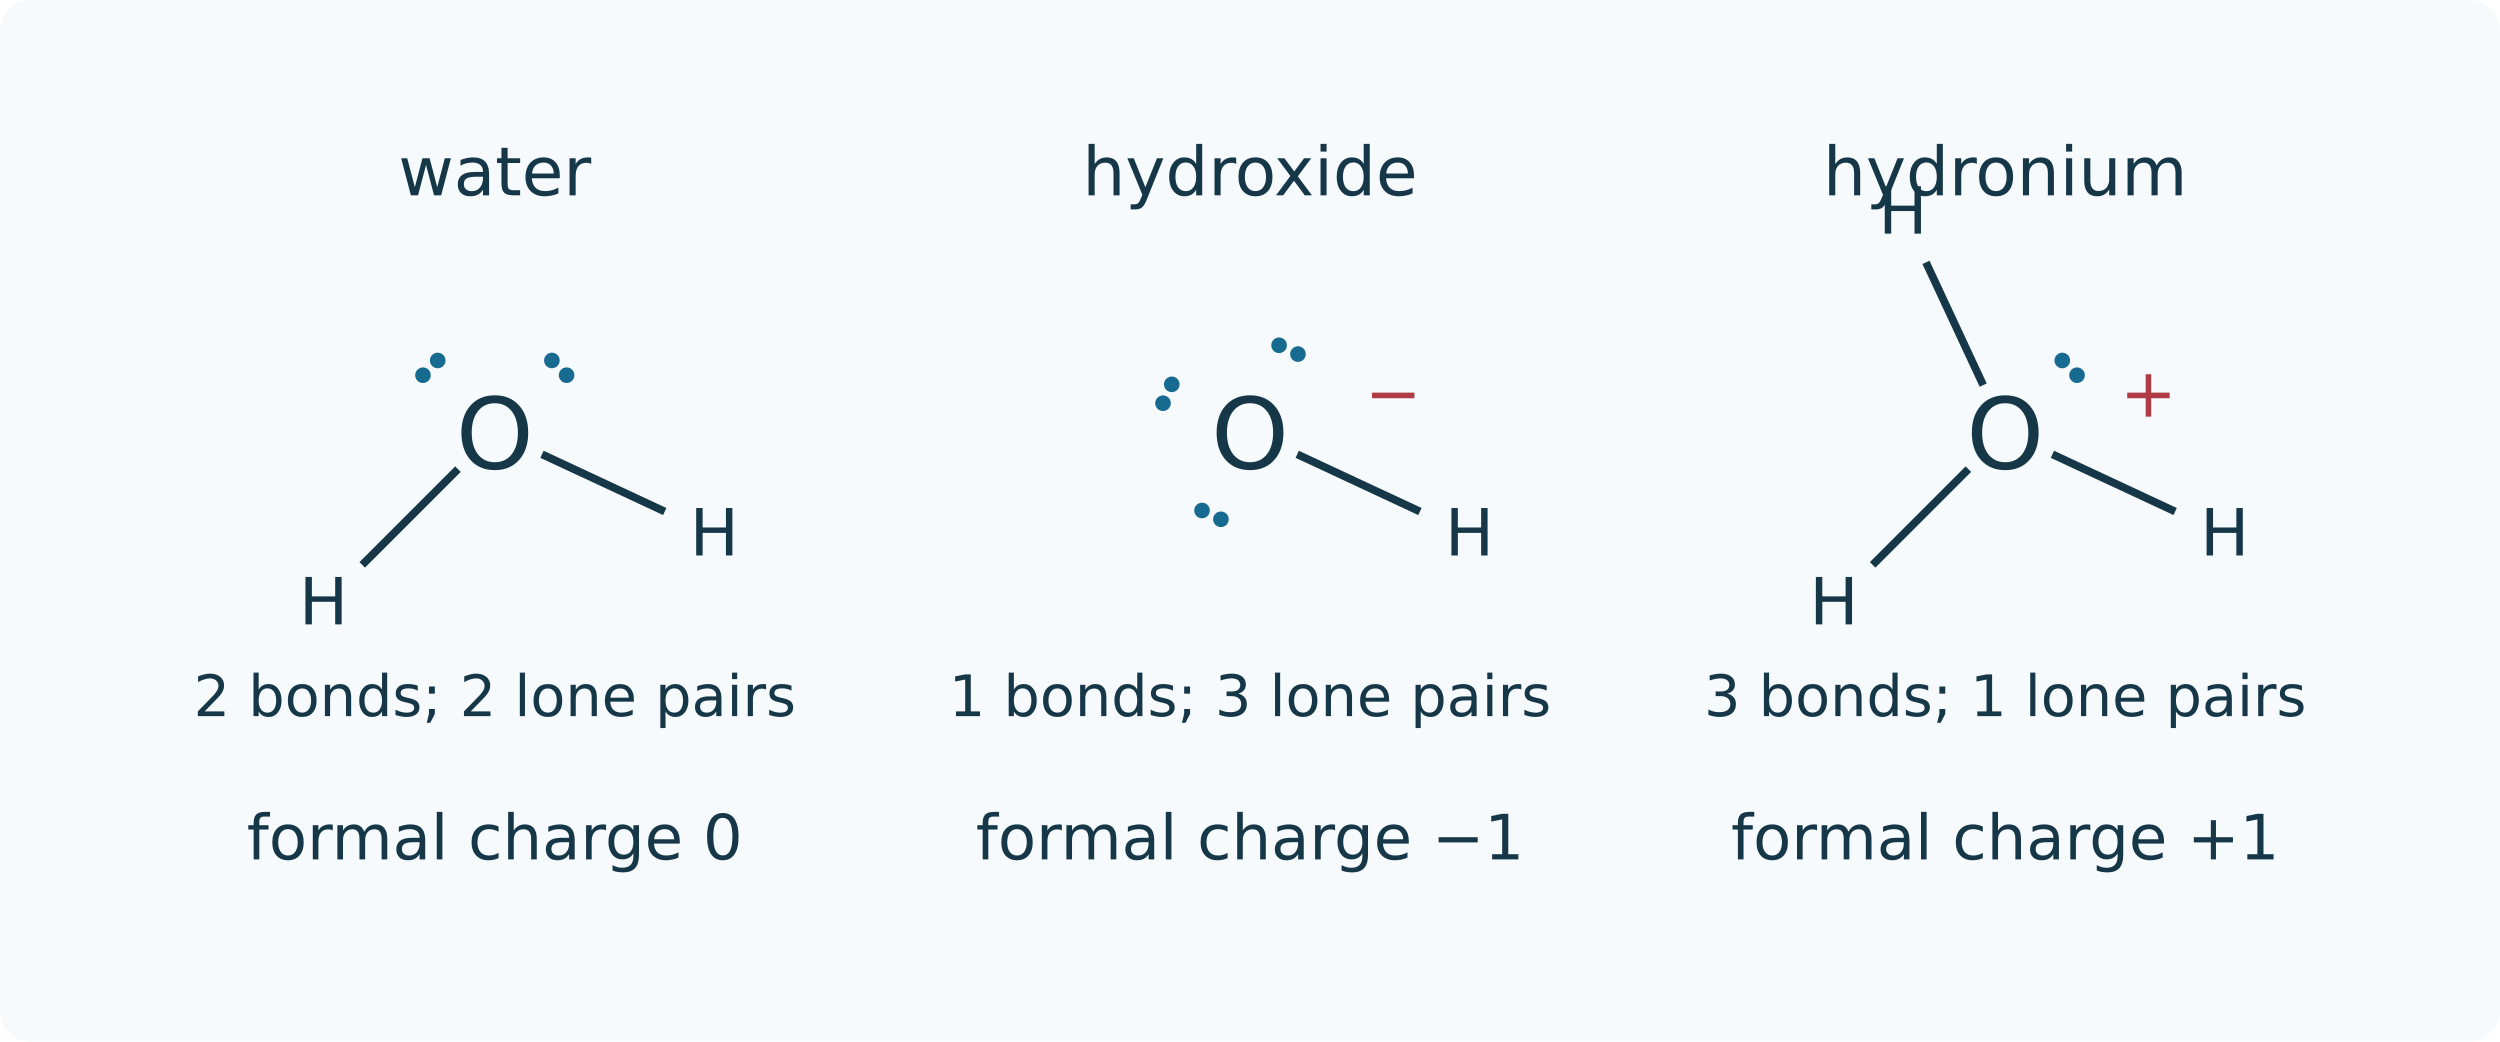
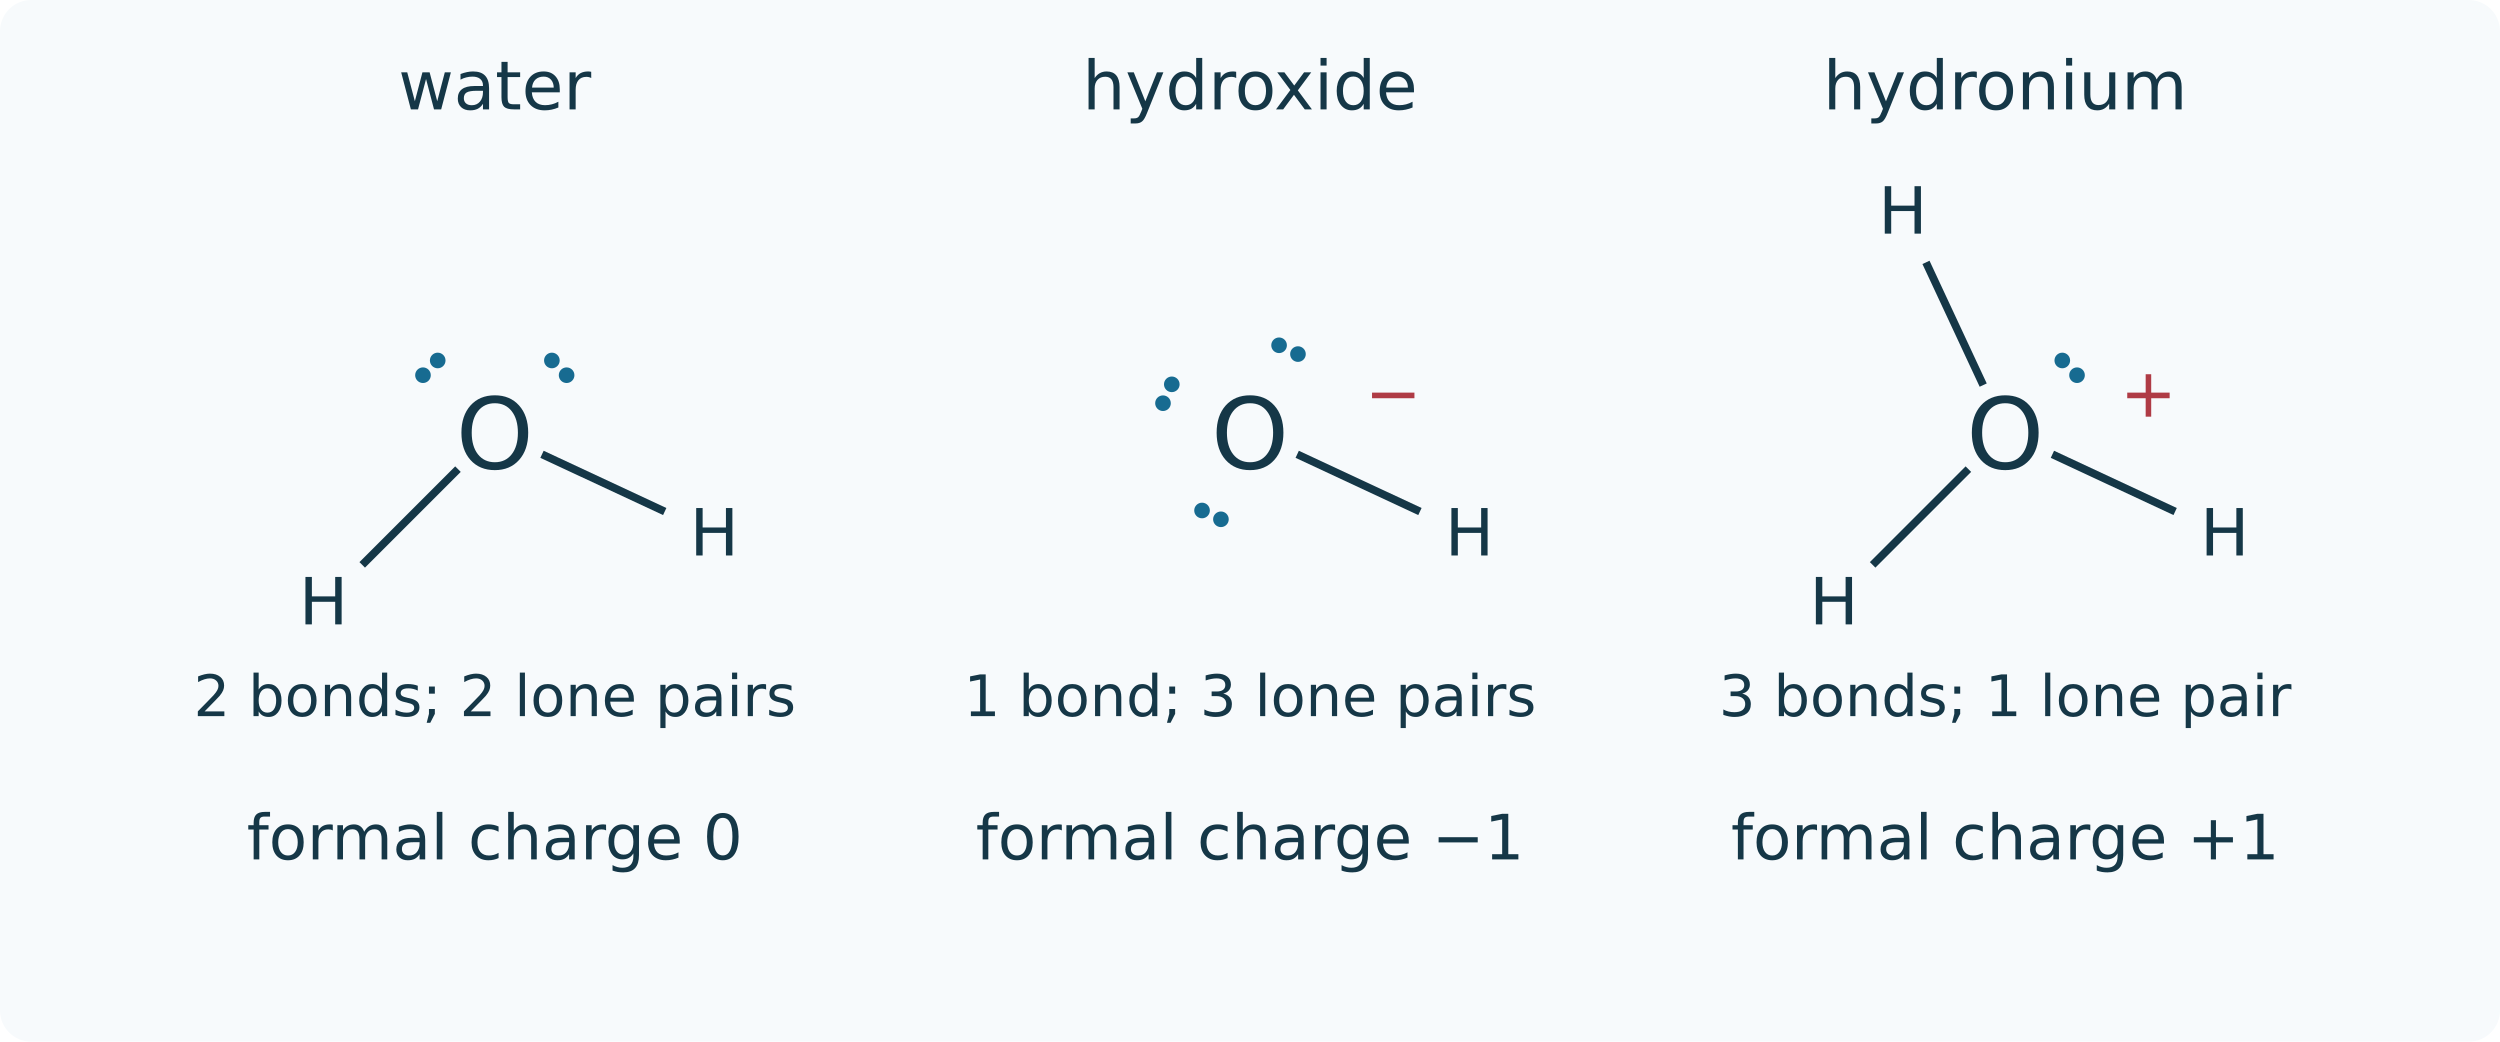
<svg xmlns="http://www.w3.org/2000/svg" width="960" height="400" viewBox="0 0 960 400" role="img">
  <defs>
    <marker id="arrow" viewBox="0 0 10 10" refX="9" refY="5" markerWidth="7" markerHeight="7" orient="auto-start-reverse">
      <path d="M 0 0 L 10 5 L 0 10 z" fill="#176b91" />
    </marker>
  </defs>
  <rect width="960" height="400" rx="12" fill="#f7fafc" />
-   <text x="190" y="75" font-family="DejaVu Sans, sans-serif" font-size="26" fill="#153747" text-anchor="middle" font-weight="normal">water</text>
+   <text x="190" y="42" font-family="DejaVu Sans, sans-serif" font-size="26" fill="#153747" text-anchor="middle" font-weight="normal">water</text>
  <text x="190" y="180" font-family="DejaVu Sans, sans-serif" font-size="38" fill="#153747" text-anchor="middle" font-weight="normal">O</text>
  <line x1="208.126" y1="174.452" x2="255.254" y2="196.429" stroke="#153747" stroke-width="3" />
  <text x="274.287" y="213.303" font-family="DejaVu Sans, sans-serif" font-size="25" fill="#153747" text-anchor="middle" font-weight="normal">H</text>
  <line x1="175.858" y1="180.142" x2="139.088" y2="216.912" stroke="#153747" stroke-width="3" />
  <text x="124.239" y="239.761" font-family="DejaVu Sans, sans-serif" font-size="25" fill="#153747" text-anchor="middle" font-weight="normal">H</text>
  <circle cx="162.423" cy="144.08" r="2.5" stroke="#176b91" fill="#176b91" stroke-width="1" />
  <circle cx="168.08" cy="138.423" r="2.5" stroke="#176b91" fill="#176b91" stroke-width="1" />
  <circle cx="211.92" cy="138.423" r="2.5" stroke="#176b91" fill="#176b91" stroke-width="1" />
  <circle cx="217.577" cy="144.08" r="2.5" stroke="#176b91" fill="#176b91" stroke-width="1" />
  <text x="190" y="275" font-family="DejaVu Sans, sans-serif" font-size="22" fill="#153747" text-anchor="middle" font-weight="normal">2 bonds; 2 lone pairs</text>
  <text x="190" y="330" font-family="DejaVu Sans, sans-serif" font-size="24" fill="#153747" text-anchor="middle" font-weight="normal">formal charge 0</text>
-   <text x="480" y="75" font-family="DejaVu Sans, sans-serif" font-size="26" fill="#153747" text-anchor="middle" font-weight="normal">hydroxide</text>
+   <text x="480" y="42" font-family="DejaVu Sans, sans-serif" font-size="26" fill="#153747" text-anchor="middle" font-weight="normal">hydroxide</text>
  <text x="480" y="180" font-family="DejaVu Sans, sans-serif" font-size="38" fill="#153747" text-anchor="middle" font-weight="normal">O</text>
  <line x1="498.126" y1="174.452" x2="545.254" y2="196.429" stroke="#153747" stroke-width="3" />
  <text x="564.287" y="213.303" font-family="DejaVu Sans, sans-serif" font-size="25" fill="#153747" text-anchor="middle" font-weight="normal">H</text>
  <circle cx="468.834" cy="199.411" r="2.5" stroke="#176b91" fill="#176b91" stroke-width="1" />
  <circle cx="461.583" cy="196.03" r="2.5" stroke="#176b91" fill="#176b91" stroke-width="1" />
  <circle cx="446.589" cy="154.834" r="2.5" stroke="#176b91" fill="#176b91" stroke-width="1" />
  <circle cx="449.97" cy="147.583" r="2.5" stroke="#176b91" fill="#176b91" stroke-width="1" />
  <circle cx="491.166" cy="132.589" r="2.5" stroke="#176b91" fill="#176b91" stroke-width="1" />
  <circle cx="498.417" cy="135.97" r="2.5" stroke="#176b91" fill="#176b91" stroke-width="1" />
  <text x="535" y="160" font-family="DejaVu Sans, sans-serif" font-size="26" fill="#af3b45" text-anchor="middle" font-weight="normal">−</text>
-   <text x="480" y="275" font-family="DejaVu Sans, sans-serif" font-size="22" fill="#153747" text-anchor="middle" font-weight="normal">1 bonds; 3 lone pairs</text>
+   <text x="480" y="275" font-family="DejaVu Sans, sans-serif" font-size="22" fill="#153747" text-anchor="middle" font-weight="normal">1 bond; 3 lone pairs</text>
  <text x="480" y="330" font-family="DejaVu Sans, sans-serif" font-size="24" fill="#153747" text-anchor="middle" font-weight="normal">formal charge −1</text>
-   <text x="770" y="75" font-family="DejaVu Sans, sans-serif" font-size="26" fill="#153747" text-anchor="middle" font-weight="normal">hydronium</text>
+   <text x="770" y="42" font-family="DejaVu Sans, sans-serif" font-size="26" fill="#153747" text-anchor="middle" font-weight="normal">hydronium</text>
  <text x="770" y="180" font-family="DejaVu Sans, sans-serif" font-size="38" fill="#153747" text-anchor="middle" font-weight="normal">O</text>
  <line x1="788.126" y1="174.452" x2="835.254" y2="196.429" stroke="#153747" stroke-width="3" />
  <text x="854.287" y="213.303" font-family="DejaVu Sans, sans-serif" font-size="25" fill="#153747" text-anchor="middle" font-weight="normal">H</text>
  <line x1="755.858" y1="180.142" x2="719.088" y2="216.912" stroke="#153747" stroke-width="3" />
  <text x="704.239" y="239.761" font-family="DejaVu Sans, sans-serif" font-size="25" fill="#153747" text-anchor="middle" font-weight="normal">H</text>
  <line x1="761.548" y1="147.874" x2="739.571" y2="100.746" stroke="#153747" stroke-width="3" />
  <text x="730.697" y="89.713" font-family="DejaVu Sans, sans-serif" font-size="25" fill="#153747" text-anchor="middle" font-weight="normal">H</text>
  <circle cx="791.92" cy="138.423" r="2.5" stroke="#176b91" fill="#176b91" stroke-width="1" />
  <circle cx="797.577" cy="144.08" r="2.5" stroke="#176b91" fill="#176b91" stroke-width="1" />
  <text x="825" y="160" font-family="DejaVu Sans, sans-serif" font-size="26" fill="#af3b45" text-anchor="middle" font-weight="normal">+</text>
-   <text x="770" y="275" font-family="DejaVu Sans, sans-serif" font-size="22" fill="#153747" text-anchor="middle" font-weight="normal">3 bonds; 1 lone pairs</text>
+   <text x="770" y="275" font-family="DejaVu Sans, sans-serif" font-size="22" fill="#153747" text-anchor="middle" font-weight="normal">3 bonds; 1 lone pair</text>
  <text x="770" y="330" font-family="DejaVu Sans, sans-serif" font-size="24" fill="#153747" text-anchor="middle" font-weight="normal">formal charge +1</text>
</svg>
